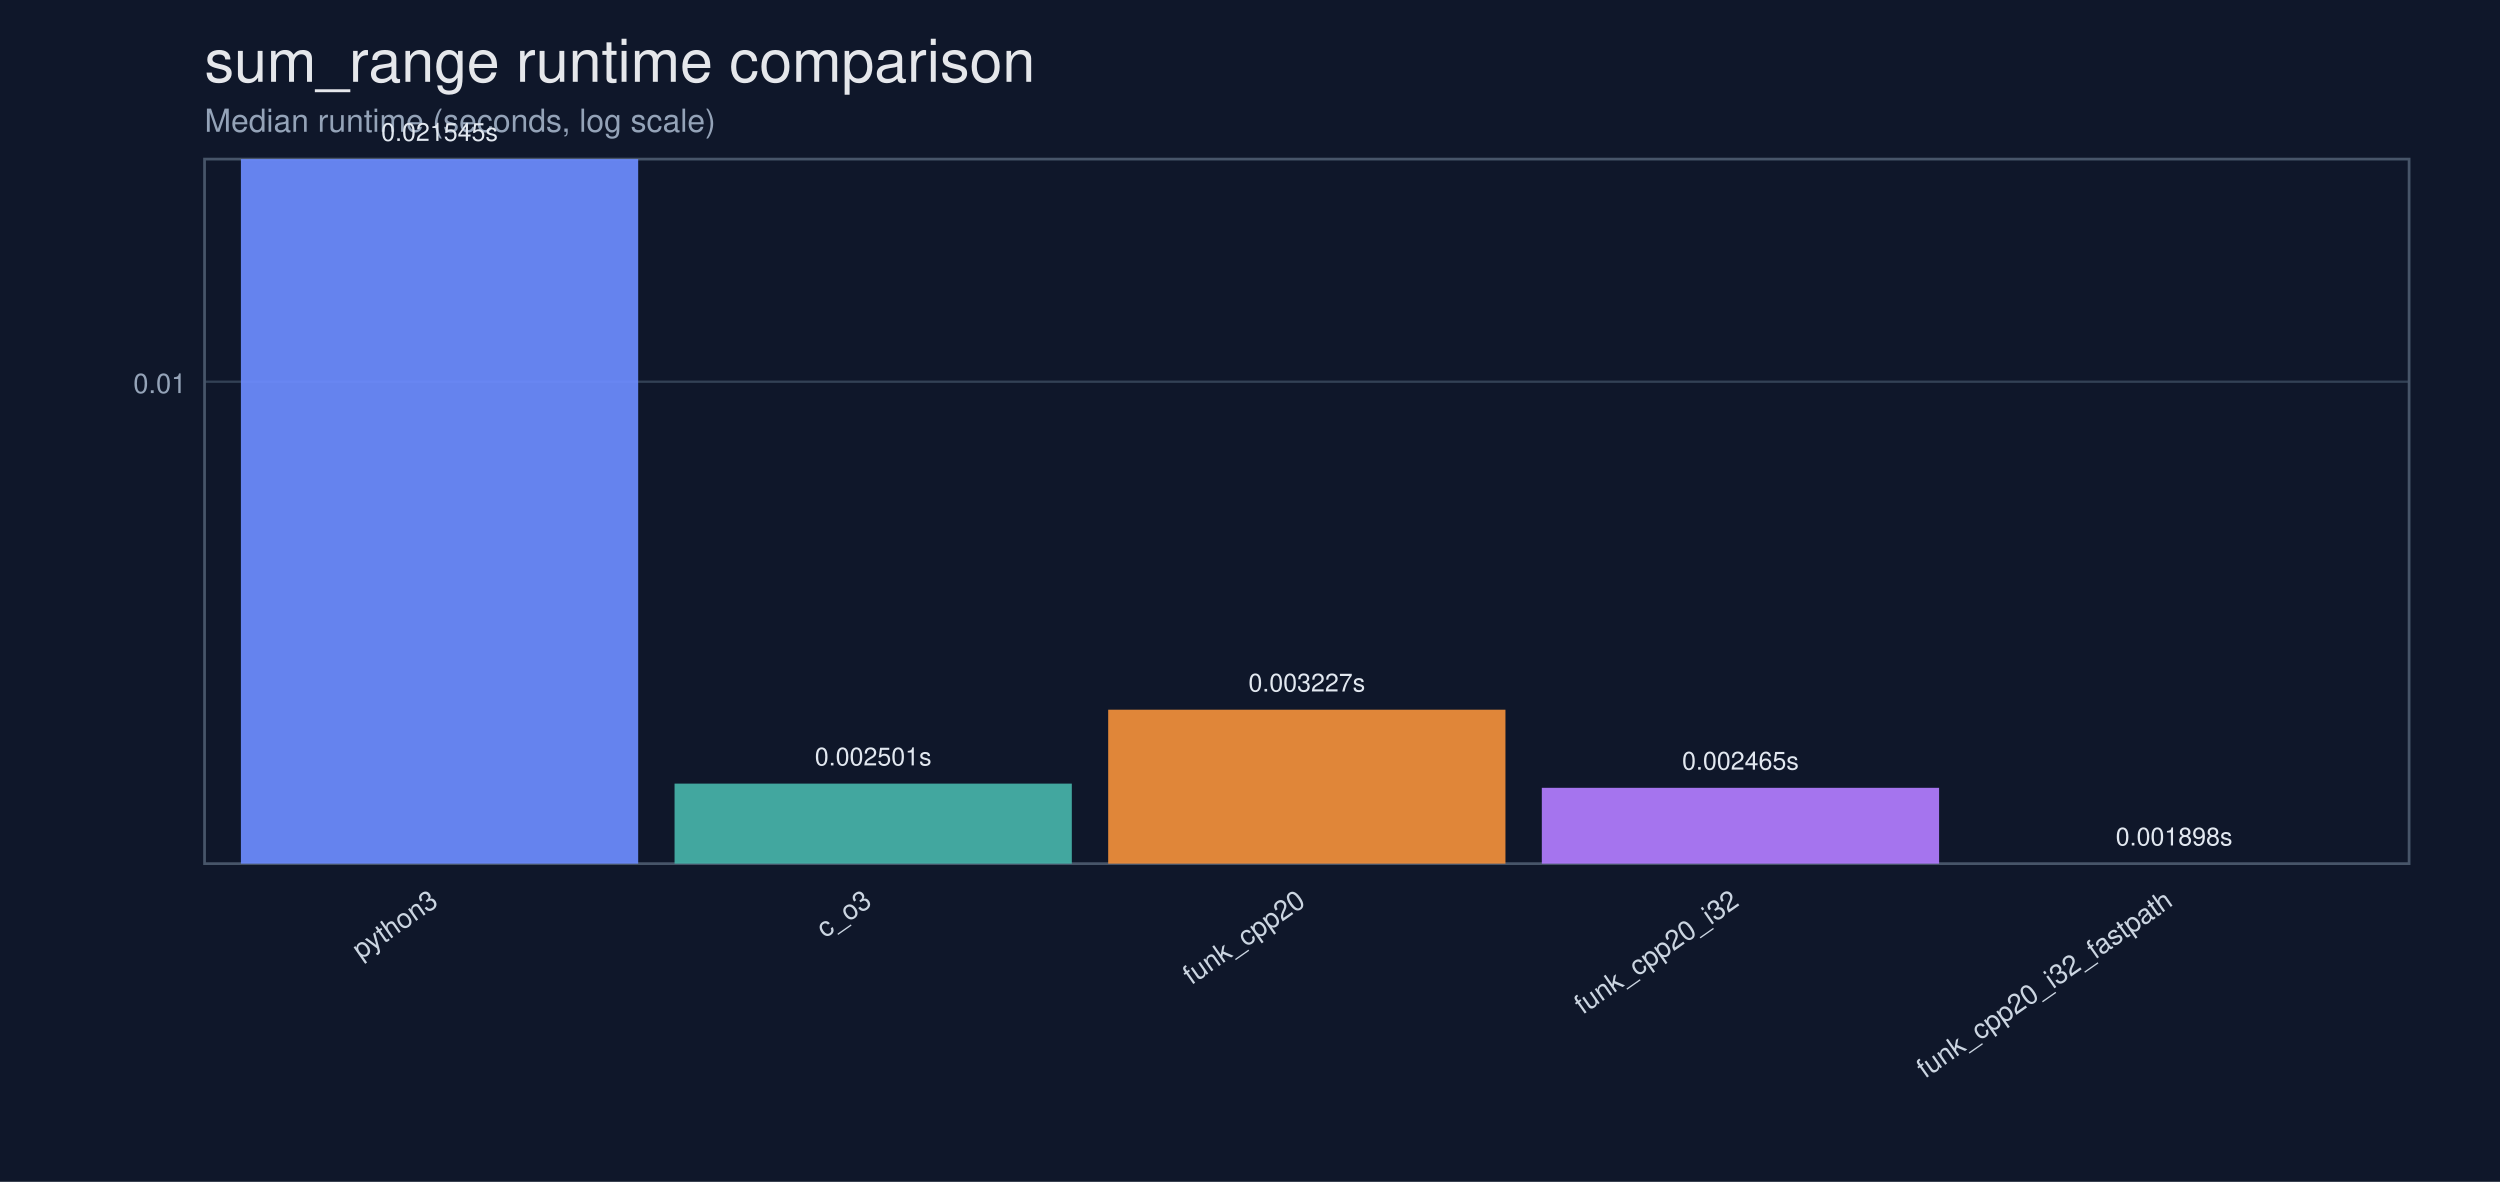
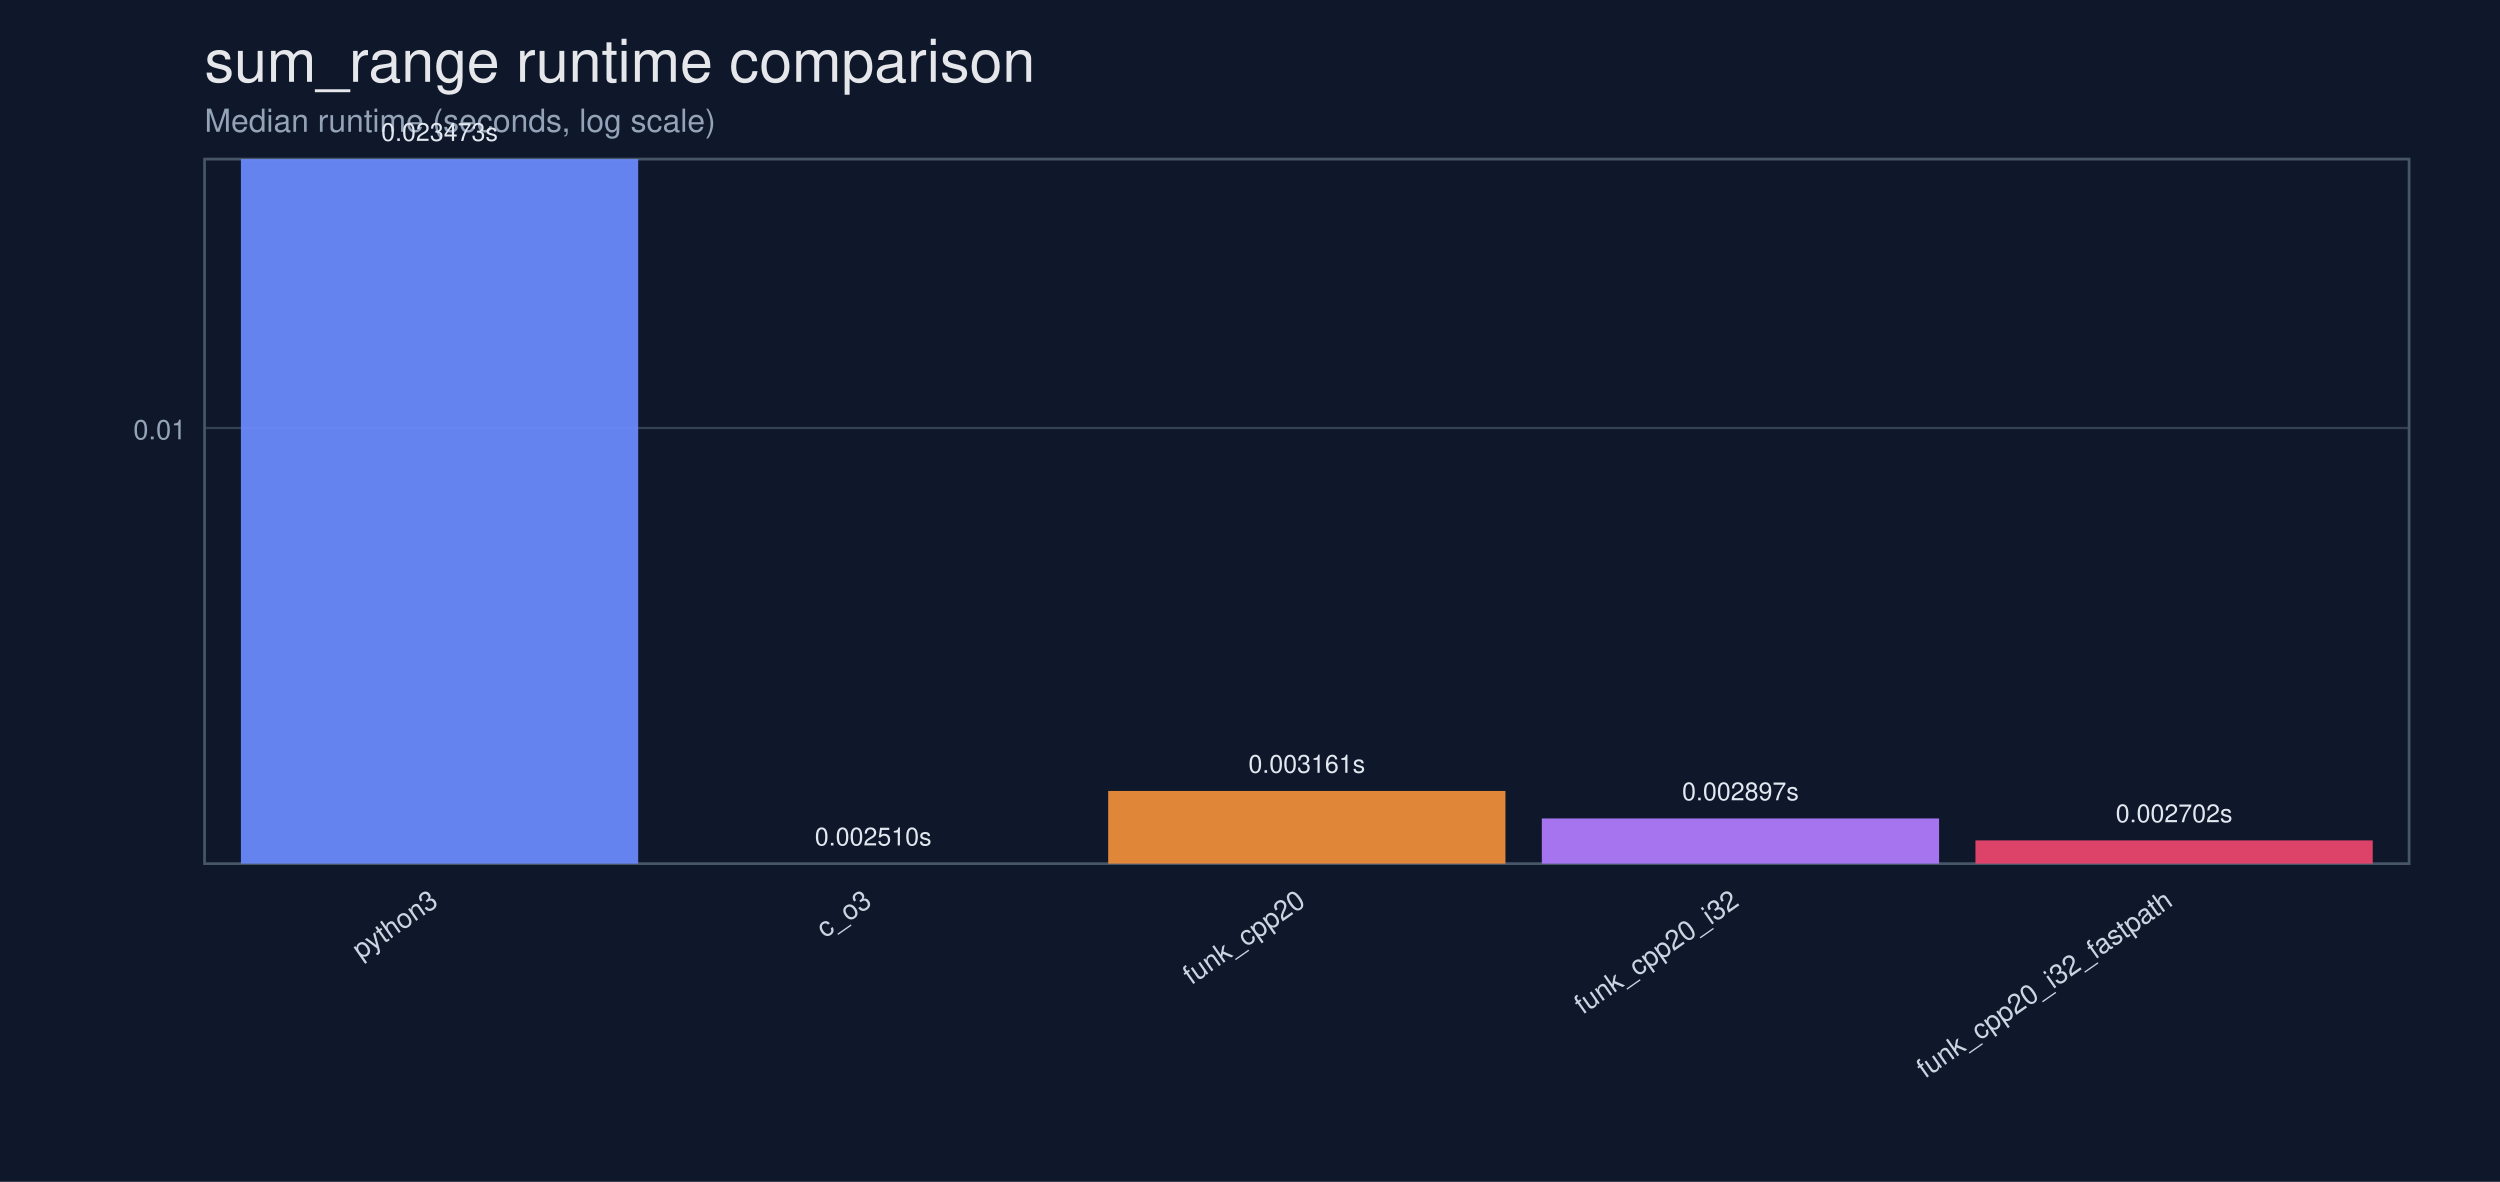
<svg xmlns="http://www.w3.org/2000/svg" width="1100" height="520" viewBox="0 0 1100 520">
  <rect width="100%" height="100%" fill="#0f172a" />
  <text x="90" y="36" fill="#e5e7eb" font-size="26" font-family="Helvetica, Arial">sum_range runtime comparison</text>
  <text x="90" y="58" fill="#94a3b8" font-size="14" font-family="Helvetica, Arial">Median runtime (seconds, log scale)</text>
-   <line x1="90" y1="167.95" x2="1060" y2="167.95" stroke="#334155" stroke-width="1" />
-   <text x="82" y="172.95" text-anchor="end" fill="#94a3b8" font-size="12" font-family="Helvetica, Arial">0.01</text>
+   <line x1="90" y1="188.32" x2="1060" y2="188.32" stroke="#334155" stroke-width="1" />
+   <text x="82" y="193.32" text-anchor="end" fill="#94a3b8" font-size="12" font-family="Helvetica, Arial">0.01</text>
  <rect x="90" y="70" width="970" height="310" fill="none" stroke="#475569" stroke-width="1.2" />
  <rect x="106.00" y="70.00" width="174.80" height="310.00" fill="#6c8cff" opacity="0.92" />
-   <text x="193.40" y="62.00" text-anchor="middle" fill="#e2e8f0" font-size="11" font-family="Helvetica, Arial">0.021545s</text>
+   <text x="193.40" y="62.00" text-anchor="middle" fill="#e2e8f0" font-size="11" font-family="Helvetica, Arial">0.023473s</text>
  <text x="193.40" y="398.00" text-anchor="end" transform="rotate(-35 193.40,398.00)" fill="#cbd5e1" font-size="12" font-family="Helvetica, Arial">python3</text>
-   <rect x="296.80" y="344.79" width="174.80" height="35.21" fill="#46b3a9" opacity="0.92" />
-   <text x="384.20" y="336.79" text-anchor="middle" fill="#e2e8f0" font-size="11" font-family="Helvetica, Arial">0.002501s</text>
+   <rect x="296.80" y="380.00" width="174.80" height="0.00" fill="#46b3a9" opacity="0.92" />
+   <text x="384.20" y="372.00" text-anchor="middle" fill="#e2e8f0" font-size="11" font-family="Helvetica, Arial">0.002510s</text>
  <text x="384.20" y="398.00" text-anchor="end" transform="rotate(-35 384.20,398.00)" fill="#cbd5e1" font-size="12" font-family="Helvetica, Arial">c_o3</text>
-   <rect x="487.60" y="312.27" width="174.80" height="67.73" fill="#f28f3b" opacity="0.92" />
-   <text x="575.00" y="304.27" text-anchor="middle" fill="#e2e8f0" font-size="11" font-family="Helvetica, Arial">0.003227s</text>
+   <rect x="487.60" y="348.02" width="174.80" height="31.98" fill="#f28f3b" opacity="0.92" />
+   <text x="575.00" y="340.02" text-anchor="middle" fill="#e2e8f0" font-size="11" font-family="Helvetica, Arial">0.003161s</text>
  <text x="575.00" y="398.00" text-anchor="end" transform="rotate(-35 575.00,398.00)" fill="#cbd5e1" font-size="12" font-family="Helvetica, Arial">funk_cpp20</text>
-   <rect x="678.40" y="346.64" width="174.80" height="33.36" fill="#b27cff" opacity="0.92" />
-   <text x="765.80" y="338.64" text-anchor="middle" fill="#e2e8f0" font-size="11" font-family="Helvetica, Arial">0.002465s</text>
+   <rect x="678.40" y="360.12" width="174.80" height="19.88" fill="#b27cff" opacity="0.92" />
+   <text x="765.80" y="352.12" text-anchor="middle" fill="#e2e8f0" font-size="11" font-family="Helvetica, Arial">0.002897s</text>
  <text x="765.80" y="398.00" text-anchor="end" transform="rotate(-35 765.80,398.00)" fill="#cbd5e1" font-size="12" font-family="Helvetica, Arial">funk_cpp20_i32</text>
-   <rect x="869.20" y="380.00" width="174.80" height="0.00" fill="#ef476f" opacity="0.92" />
-   <text x="956.60" y="372.00" text-anchor="middle" fill="#e2e8f0" font-size="11" font-family="Helvetica, Arial">0.001898s</text>
+   <rect x="869.20" y="369.78" width="174.80" height="10.22" fill="#ef476f" opacity="0.92" />
+   <text x="956.60" y="361.78" text-anchor="middle" fill="#e2e8f0" font-size="11" font-family="Helvetica, Arial">0.002702s</text>
  <text x="956.60" y="398.00" text-anchor="end" transform="rotate(-35 956.60,398.00)" fill="#cbd5e1" font-size="12" font-family="Helvetica, Arial">funk_cpp20_i32_fastpath</text>
</svg>
